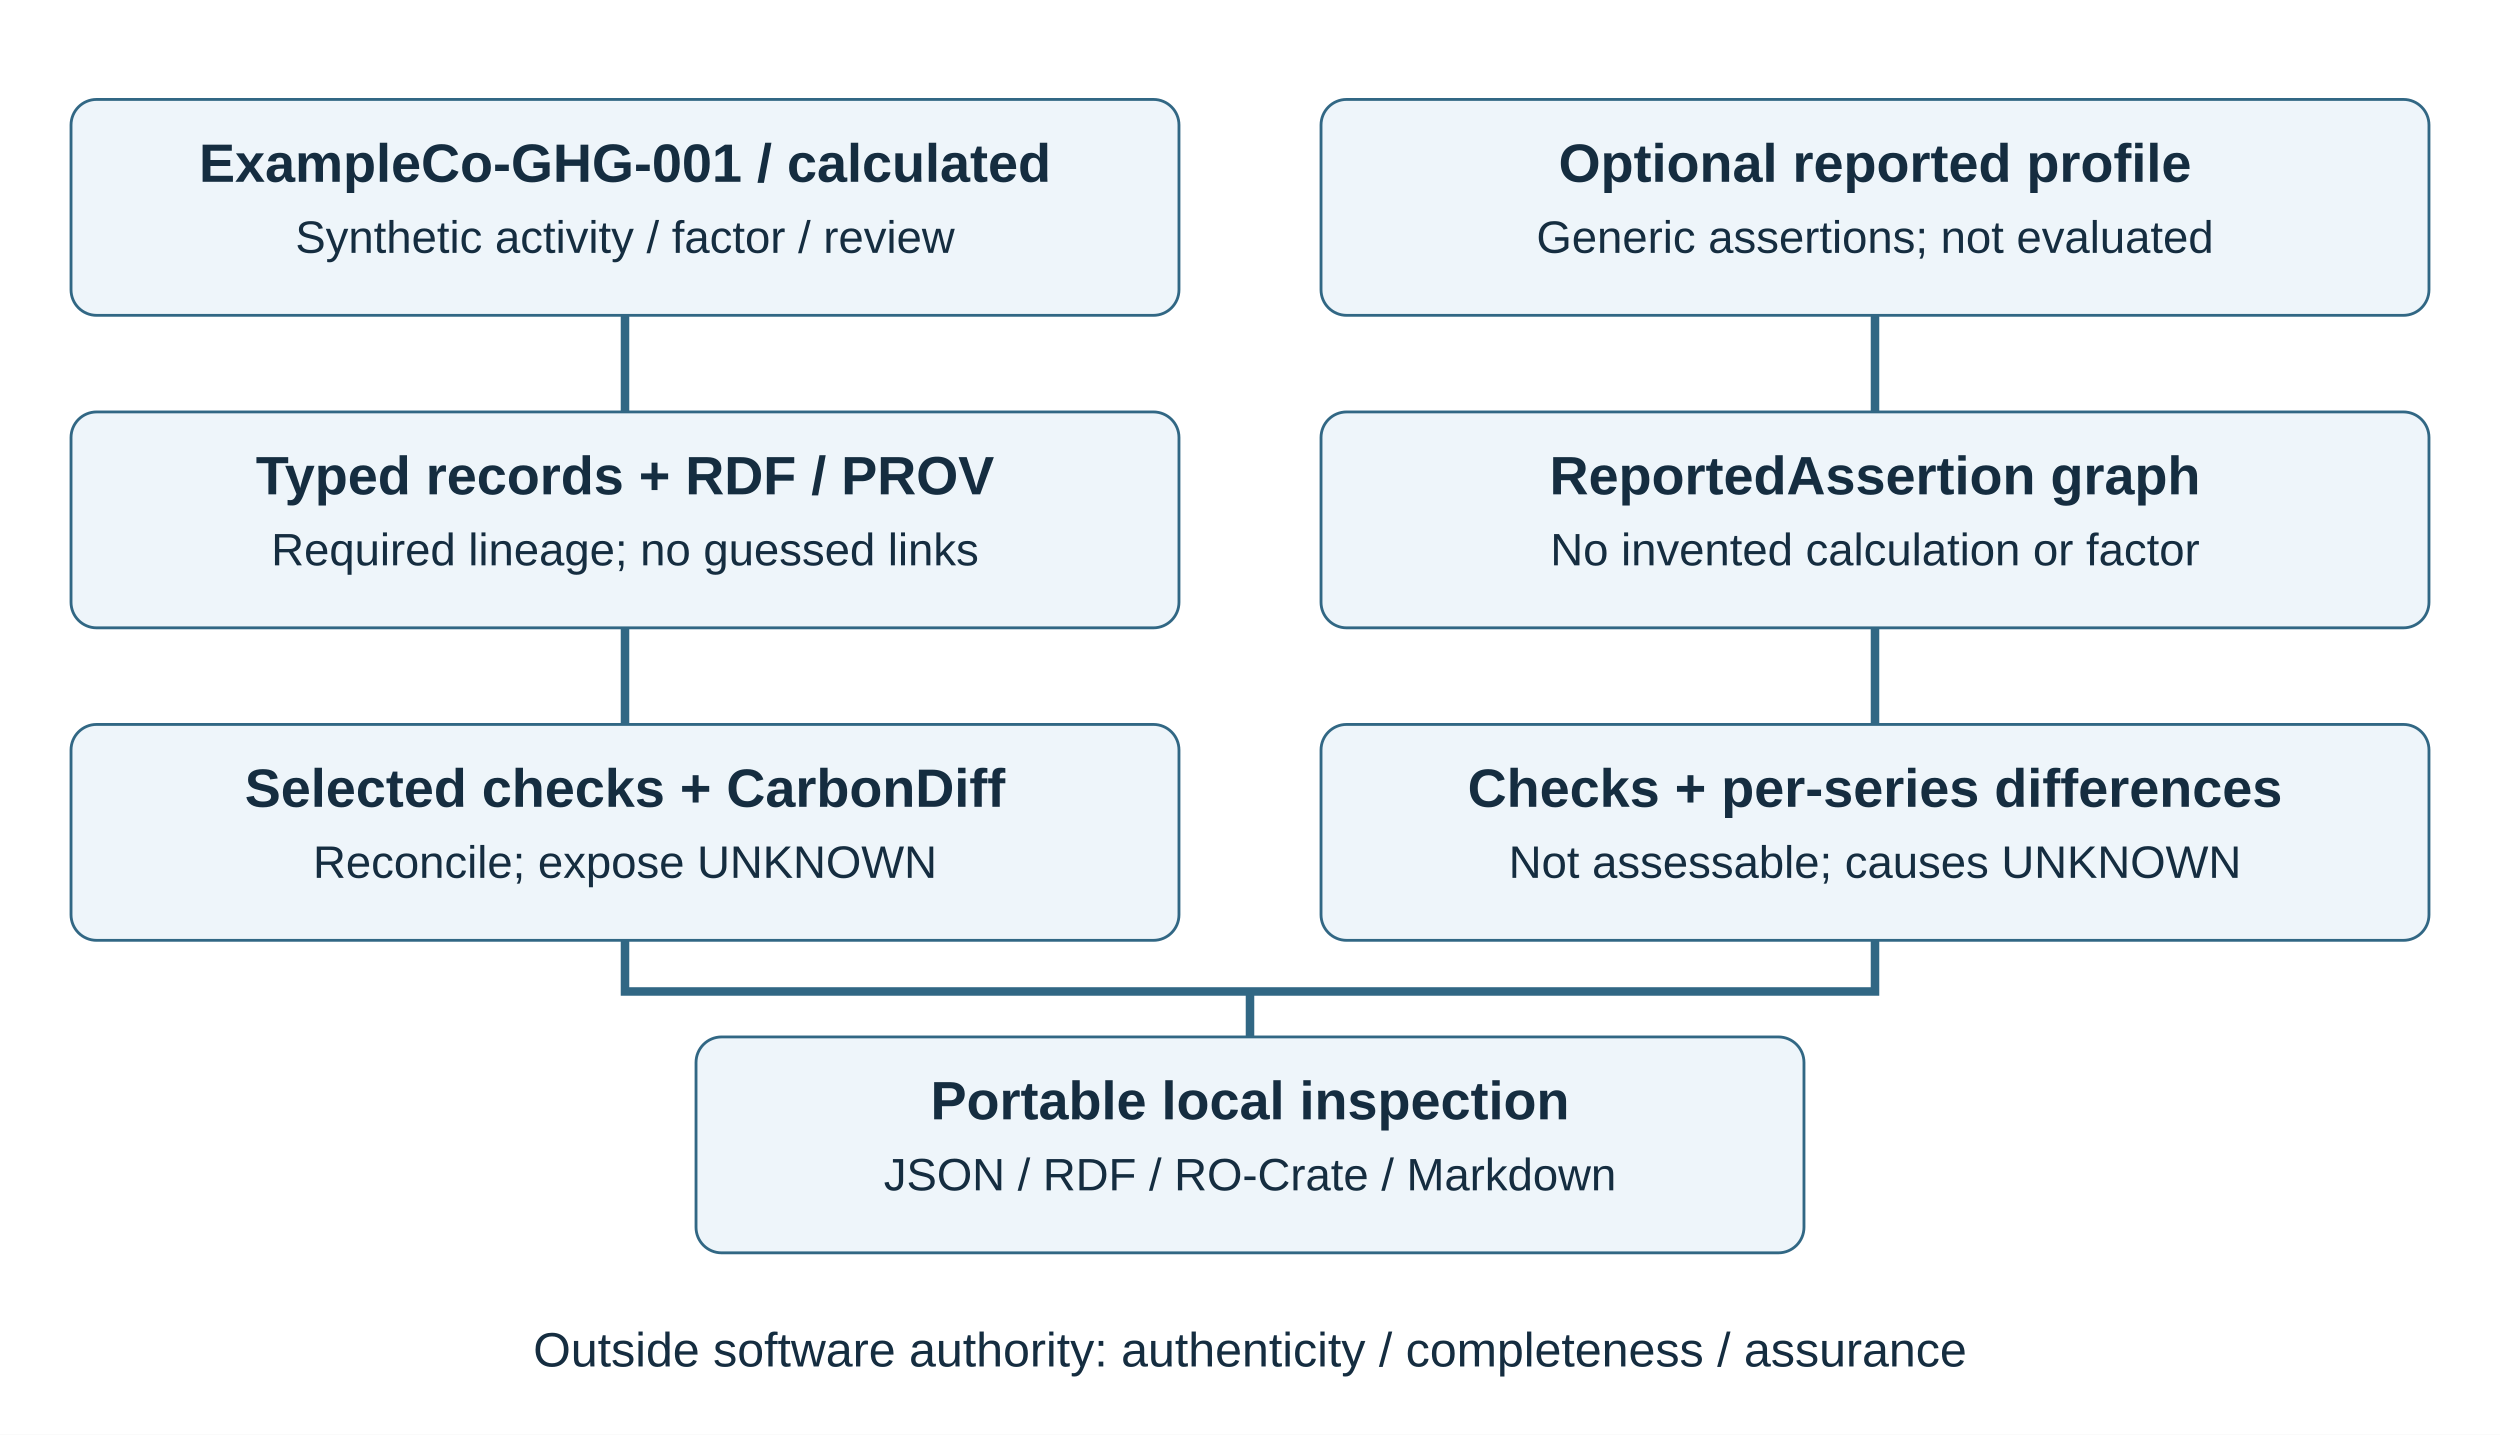
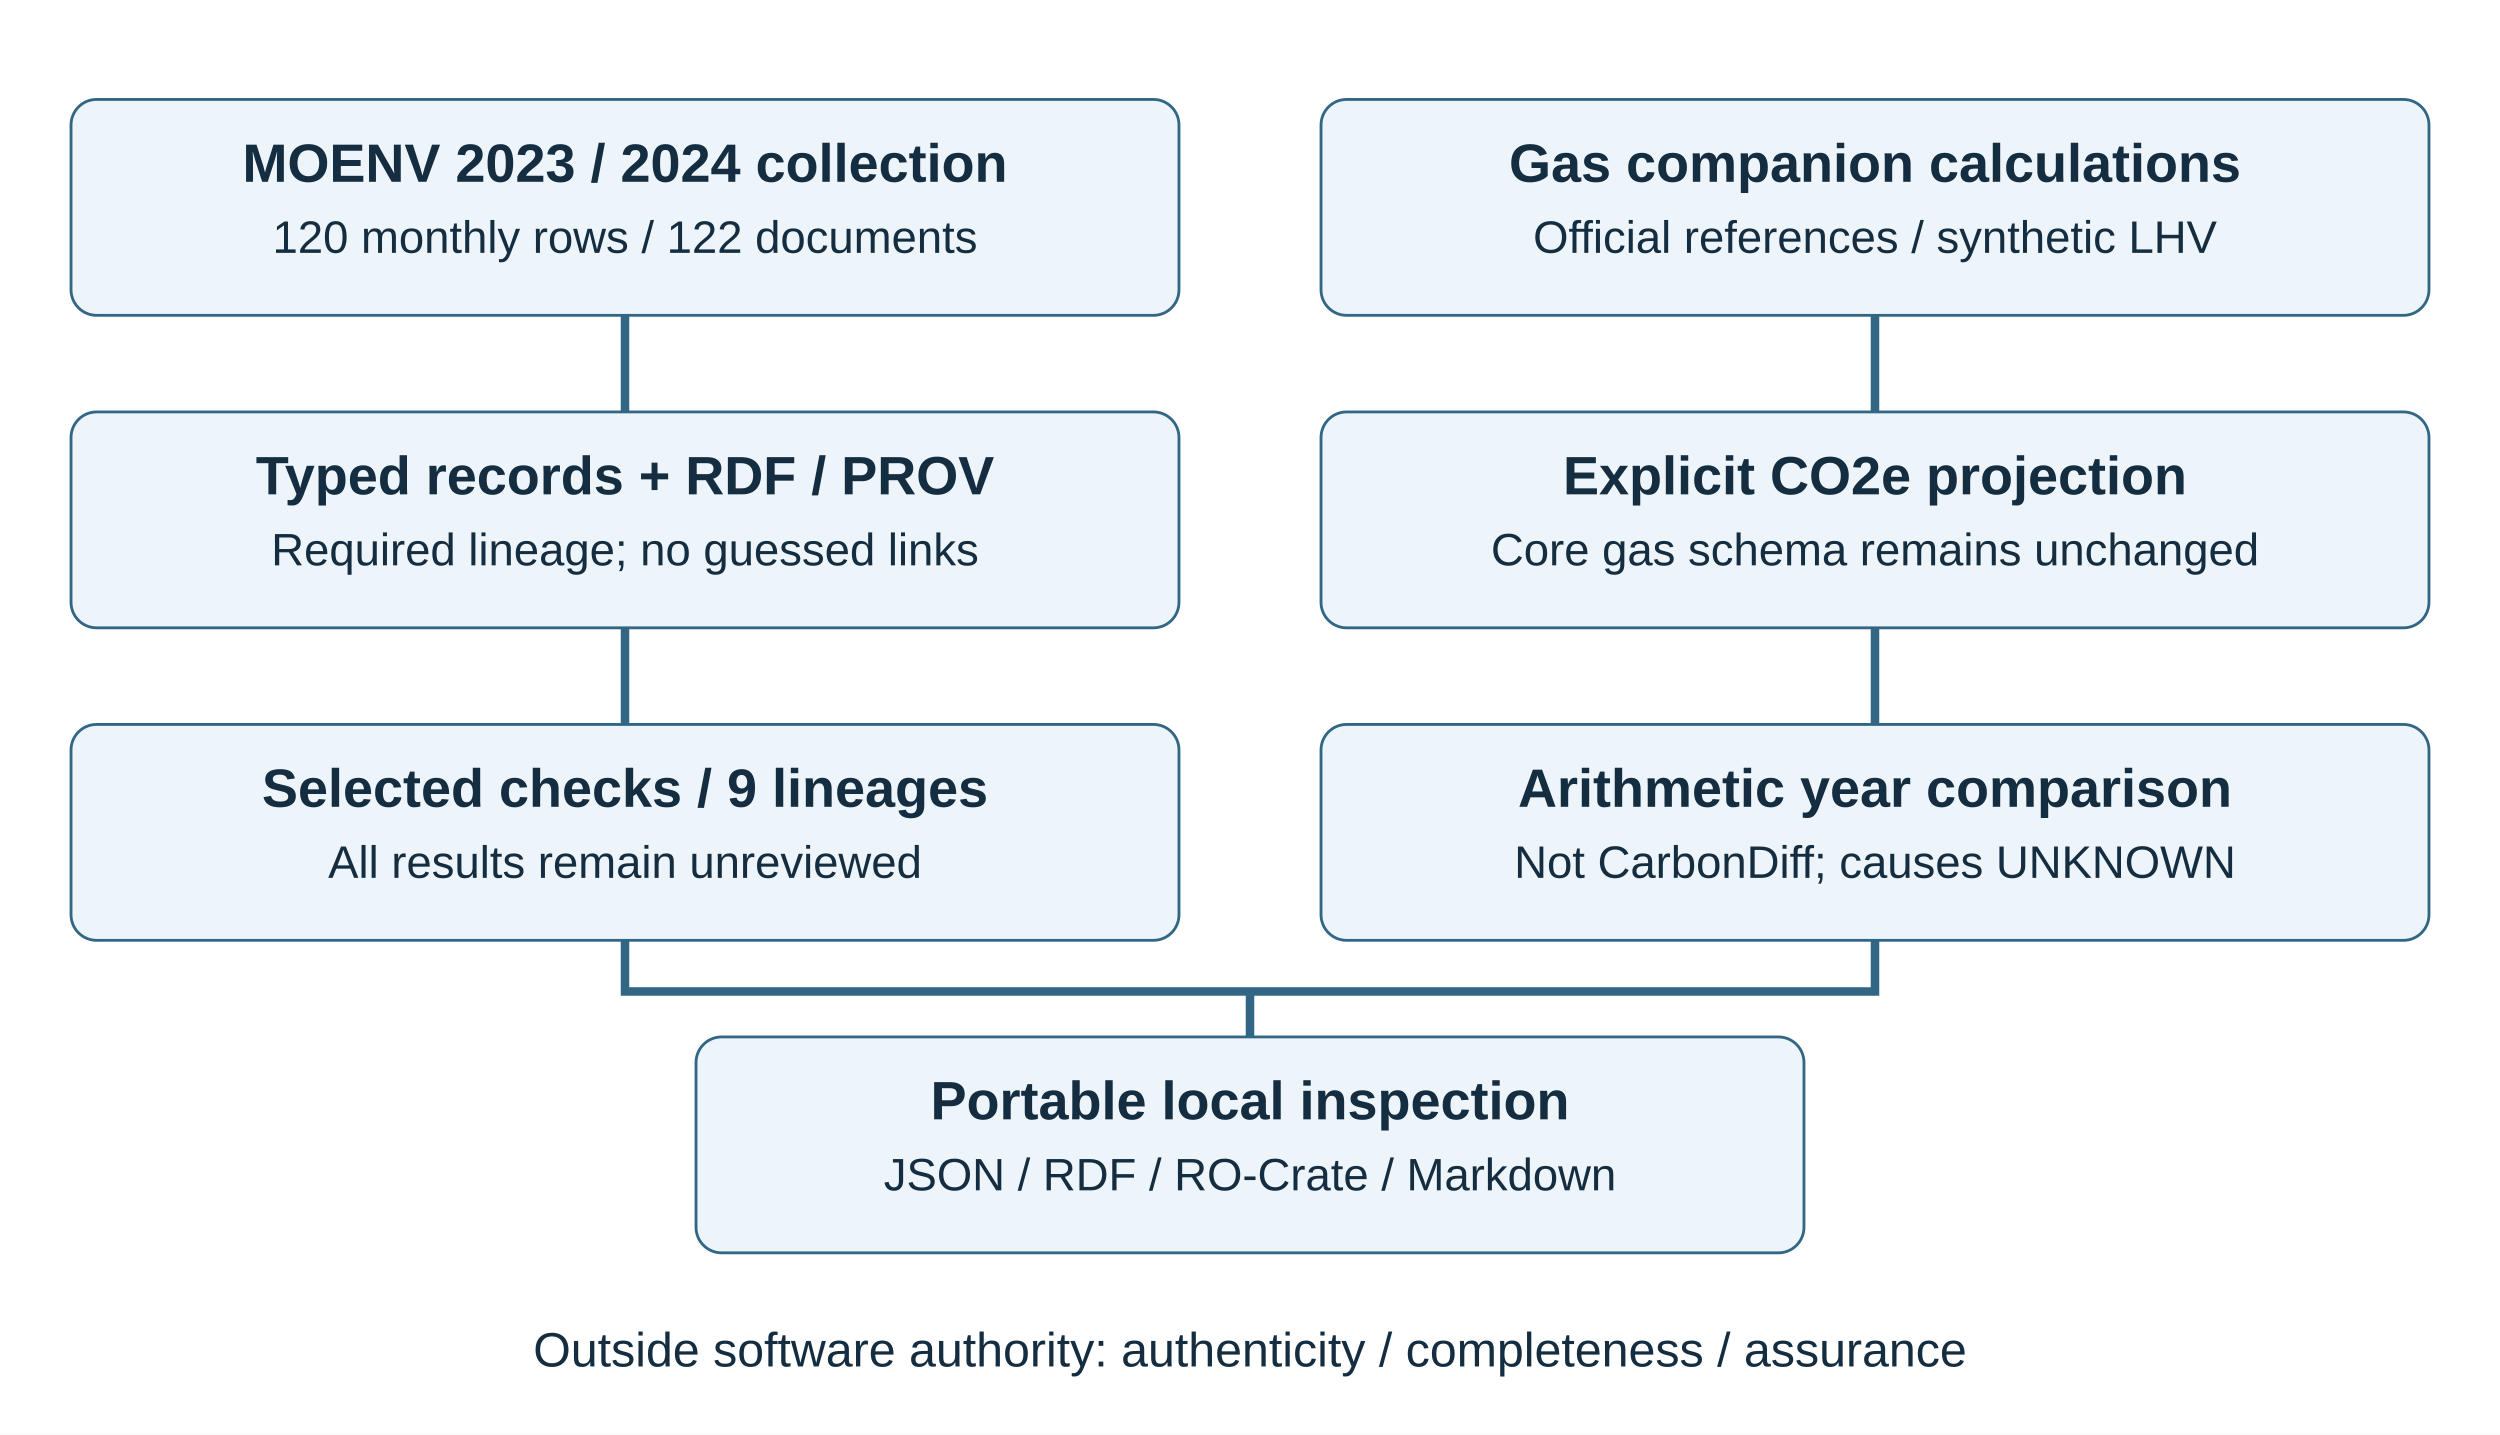
<svg xmlns="http://www.w3.org/2000/svg" width="880" height="505" viewBox="0 0 880 505">
  <rect width="880" height="505" fill="white" />
  <g font-family="Arial,sans-serif" fill="#152d40">
    <rect x="25" y="35" width="390" height="76" rx="9" fill="#eef5fa" stroke="#316784" />
-     <text x="220" y="64" text-anchor="middle" font-size="19" font-weight="bold">ExampleCo-GHG-001 / calculated</text>
-     <text x="220" y="89" text-anchor="middle" font-size="16">Synthetic activity / factor / review</text>
+     <text x="220" y="64" text-anchor="middle" font-size="19" font-weight="bold">MOENV 2023 / 2024 collection</text>
+     <text x="220" y="89" text-anchor="middle" font-size="16">120 monthly rows / 122 documents</text>
    <rect x="465" y="35" width="390" height="76" rx="9" fill="#eef5fa" stroke="#316784" />
-     <text x="660" y="64" text-anchor="middle" font-size="19" font-weight="bold">Optional reported profile</text>
-     <text x="660" y="89" text-anchor="middle" font-size="16">Generic assertions; not evaluated</text>
+     <text x="660" y="64" text-anchor="middle" font-size="19" font-weight="bold">Gas companion calculations</text>
+     <text x="660" y="89" text-anchor="middle" font-size="16">Official references / synthetic LHV</text>
    <rect x="25" y="145" width="390" height="76" rx="9" fill="#eef5fa" stroke="#316784" />
    <text x="220" y="174" text-anchor="middle" font-size="19" font-weight="bold">Typed records + RDF / PROV</text>
    <text x="220" y="199" text-anchor="middle" font-size="16">Required lineage; no guessed links</text>
    <rect x="465" y="145" width="390" height="76" rx="9" fill="#eef5fa" stroke="#316784" />
-     <text x="660" y="174" text-anchor="middle" font-size="19" font-weight="bold">ReportedAssertion graph</text>
-     <text x="660" y="199" text-anchor="middle" font-size="16">No invented calculation or factor</text>
+     <text x="660" y="174" text-anchor="middle" font-size="19" font-weight="bold">Explicit CO2e projection</text>
+     <text x="660" y="199" text-anchor="middle" font-size="16">Core gas schema remains unchanged</text>
    <rect x="25" y="255" width="390" height="76" rx="9" fill="#eef5fa" stroke="#316784" />
-     <text x="220" y="284" text-anchor="middle" font-size="19" font-weight="bold">Selected checks + CarbonDiff</text>
-     <text x="220" y="309" text-anchor="middle" font-size="16">Reconcile; expose UNKNOWN</text>
+     <text x="220" y="284" text-anchor="middle" font-size="19" font-weight="bold">Selected checks / 9 lineages</text>
+     <text x="220" y="309" text-anchor="middle" font-size="16">All results remain unreviewed</text>
    <rect x="465" y="255" width="390" height="76" rx="9" fill="#eef5fa" stroke="#316784" />
-     <text x="660" y="284" text-anchor="middle" font-size="19" font-weight="bold">Checks + per-series differences</text>
-     <text x="660" y="309" text-anchor="middle" font-size="16">Not assessable; causes UNKNOWN</text>
+     <text x="660" y="284" text-anchor="middle" font-size="19" font-weight="bold">Arithmetic year comparison</text>
+     <text x="660" y="309" text-anchor="middle" font-size="16">Not CarbonDiff; causes UNKNOWN</text>
    <rect x="245" y="365" width="390" height="76" rx="9" fill="#eef5fa" stroke="#316784" />
    <text x="440" y="394" text-anchor="middle" font-size="19" font-weight="bold">Portable local inspection</text>
    <text x="440" y="419" text-anchor="middle" font-size="16">JSON / RDF / RO-Crate / Markdown</text>
    <path d="M220 111V145 M660 111V145 M220 221V255 M660 221V255 M220 331V349H440V365 M660 331V349H440" fill="none" stroke="#316784" stroke-width="3" />
    <text x="440" y="481" text-anchor="middle" font-size="17">Outside software authority: authenticity / completeness / assurance</text>
  </g>
</svg>
